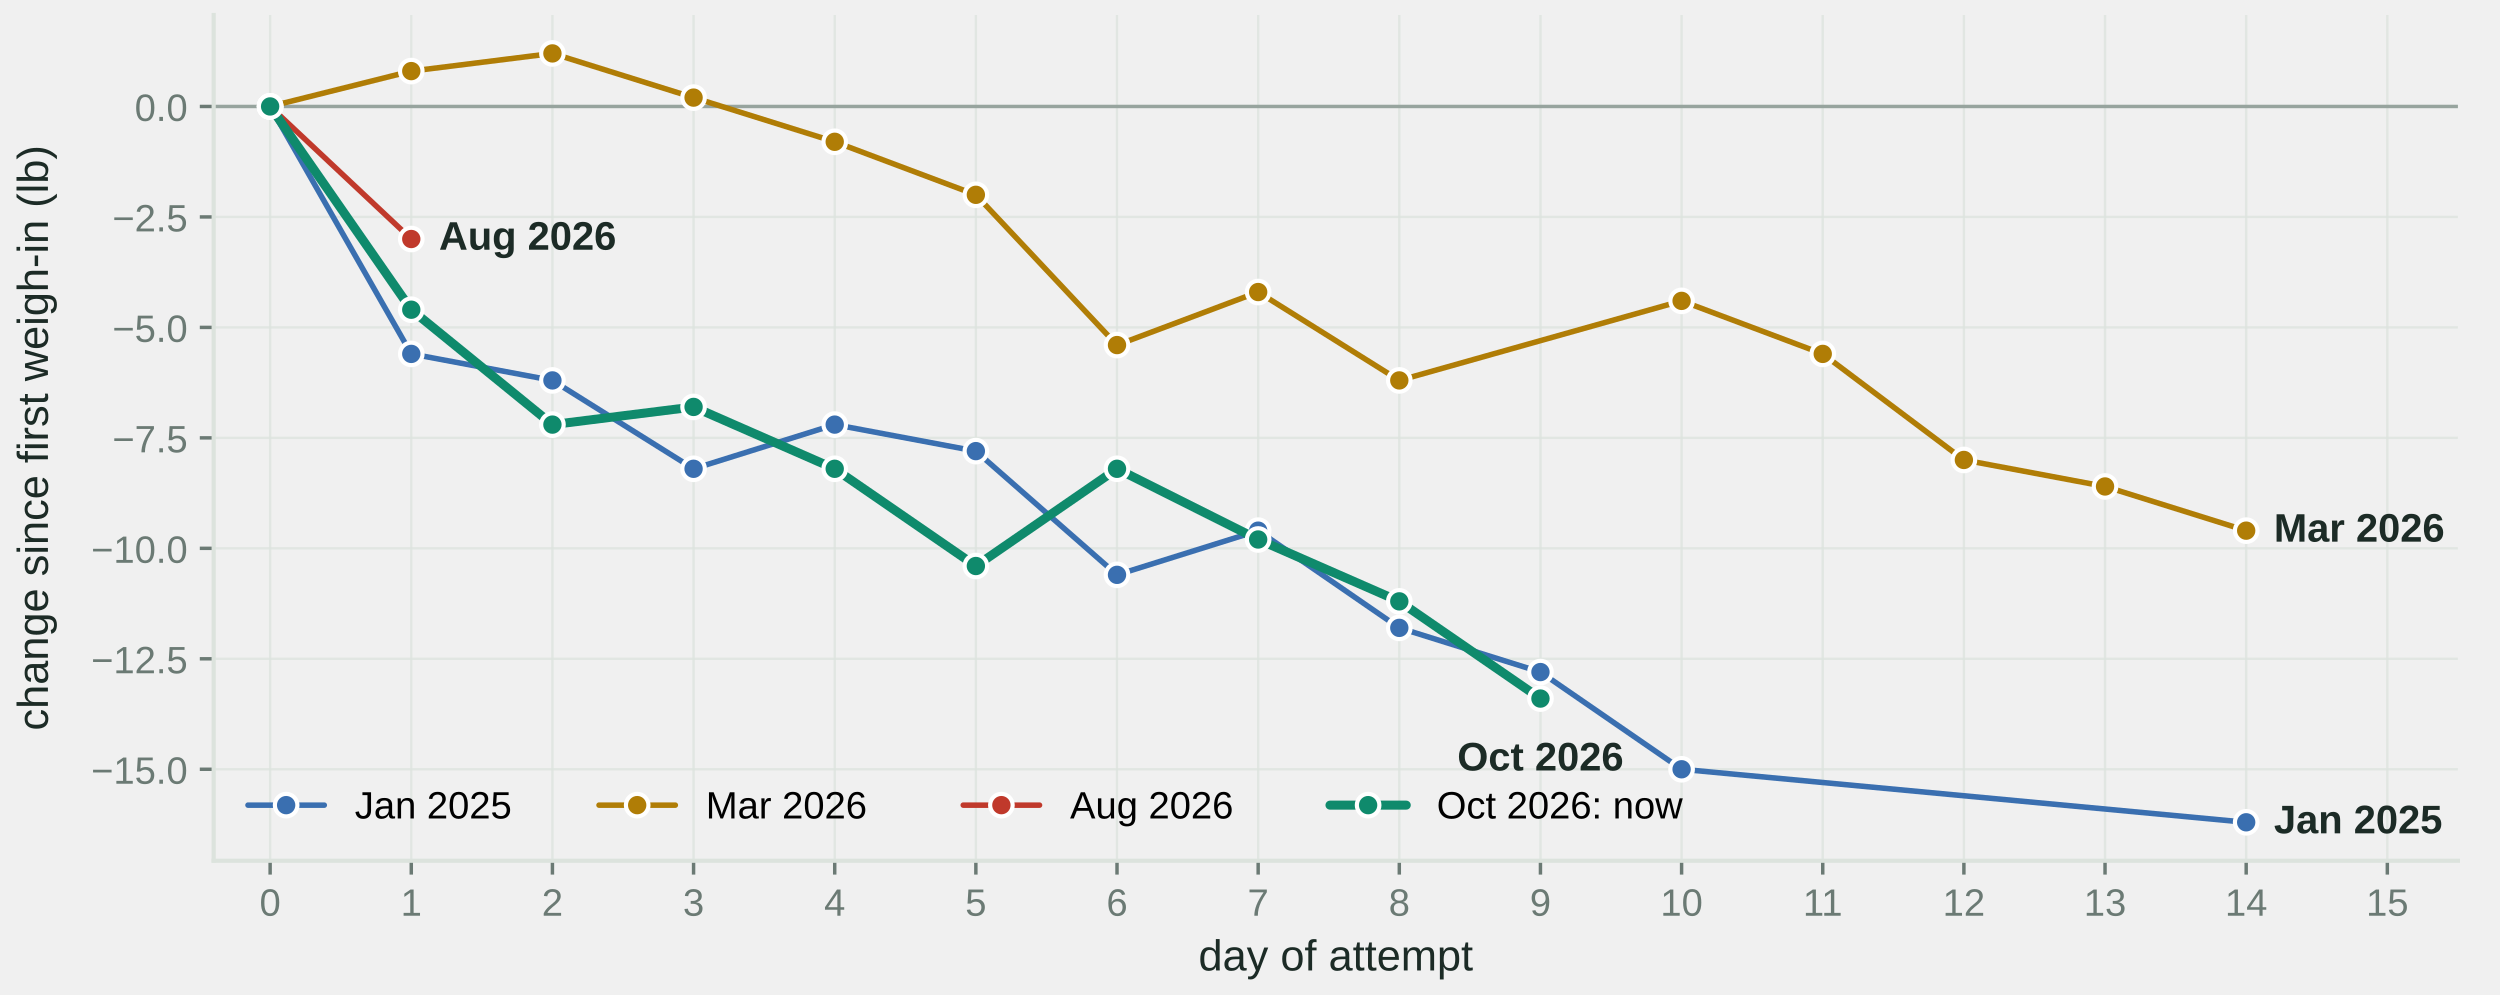
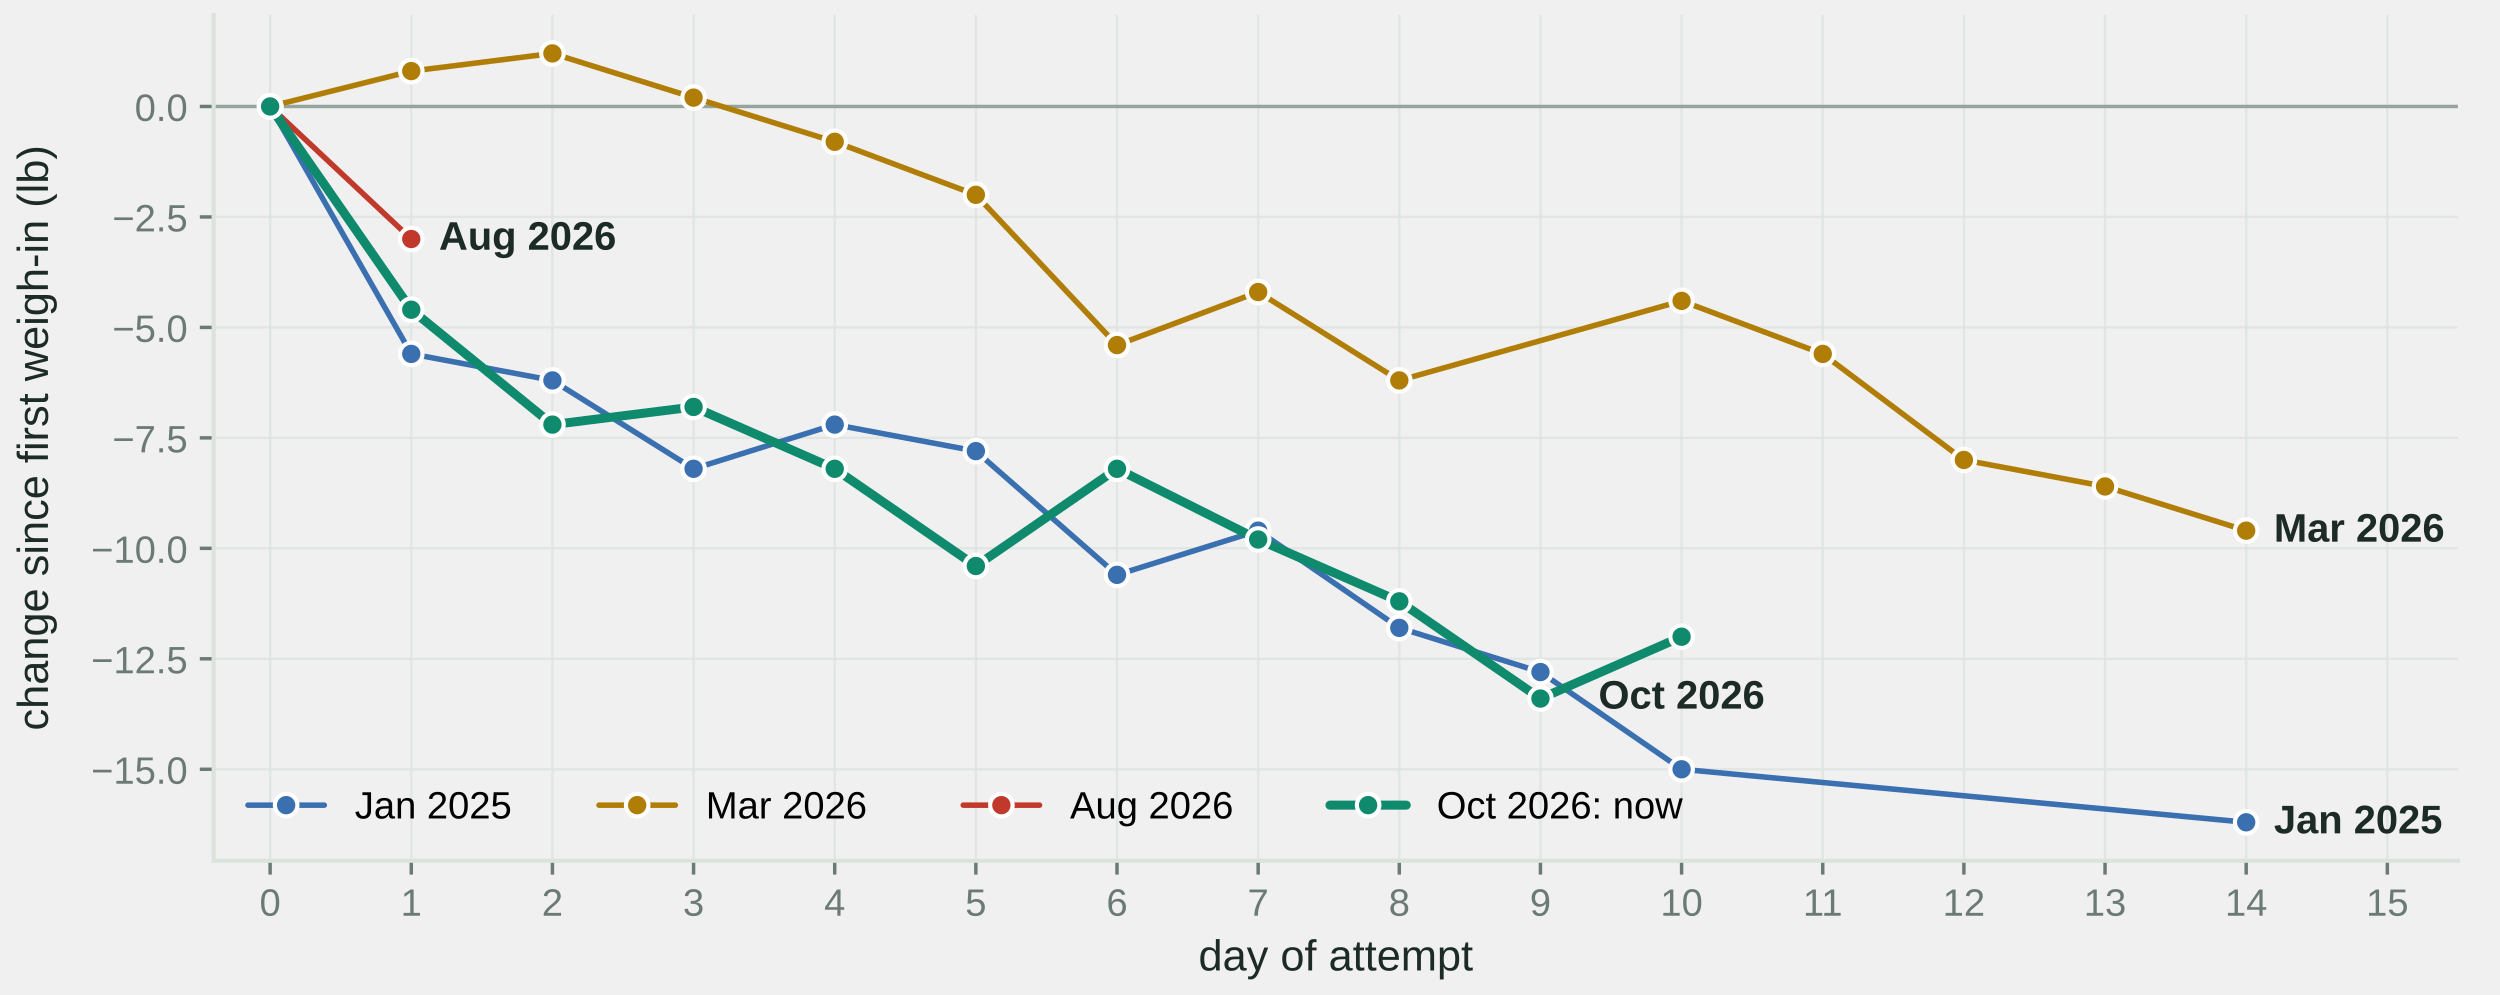
<svg xmlns="http://www.w3.org/2000/svg" xmlns:xlink="http://www.w3.org/1999/xlink" width="721.049pt" height="286.82pt" viewBox="0 0 721.049 286.82" version="1.1">
  <defs>
    <style type="text/css">*{stroke-linejoin: round; stroke-linecap: butt}</style>
  </defs>
  <g id="figure_1">
    <g id="patch_1">
      <path d="M 0 286.82  L 721.049 286.82  L 721.049 0  L 0 0  L 0 286.82  z " style="fill: none" />
    </g>
    <g id="axes_1">
      <g id="patch_2">
        <path d="M 61.627 248.256  L 708.908 248.256  L 708.908 4.32  L 61.627 4.32  L 61.627 248.256  z " style="fill: none" />
      </g>
      <g id="matplotlib.axis_1">
        <g id="xtick_1">
          <g id="line2d_1">
-             <path d="M 77.911 248.256  L 77.911 4.32  " clip-path="url(#p6a9c0e7a95)" style="fill: none; stroke: #dce3dd; stroke-opacity: 0.75; stroke-width: 0.7; stroke-linecap: round" />
+             <path d="M 77.911 248.256  L 77.911 4.32  " clip-path="url(#pe6614ba14b)" style="fill: none; stroke: #dce3dd; stroke-opacity: 0.75; stroke-width: 0.7; stroke-linecap: round" />
          </g>
          <g id="line2d_2">
            <defs>
-               <path id="m9d3bc21fec" d="M 0 0  L 0 4  " style="stroke: #6b7a74" />
+               <path id="m84443f43d3" d="M 0 0  L 0 4  " style="stroke: #6b7a74" />
            </defs>
            <g>
-               <use xlink:href="#m9d3bc21fec" x="77.911" y="248.256" style="fill: #6b7a74; stroke: #6b7a74" />
+               <use xlink:href="#m84443f43d3" x="77.911" y="248.256" style="fill: #6b7a74; stroke: #6b7a74" />
            </g>
          </g>
          <g id="text_1">
            <text style="font-size: 11px; font-family: 'Source Sans Pro', 'Source Sans 3', 'Helvetica Neue', 'Arial', 'DejaVu Sans', sans-serif; text-anchor: middle; fill: #6b7a74" x="77.911" y="264.114" transform="rotate(-0 77.91127 264.1143)">0</text>
          </g>
        </g>
        <g id="xtick_2">
          <g id="line2d_3">
-             <path d="M 118.621 248.256  L 118.621 4.32  " clip-path="url(#p6a9c0e7a95)" style="fill: none; stroke: #dce3dd; stroke-opacity: 0.75; stroke-width: 0.7; stroke-linecap: round" />
+             <path d="M 118.621 248.256  L 118.621 4.32  " clip-path="url(#pe6614ba14b)" style="fill: none; stroke: #dce3dd; stroke-opacity: 0.75; stroke-width: 0.7; stroke-linecap: round" />
          </g>
          <g id="line2d_4">
            <g>
-               <use xlink:href="#m9d3bc21fec" x="118.621" y="248.256" style="fill: #6b7a74; stroke: #6b7a74" />
+               <use xlink:href="#m84443f43d3" x="118.621" y="248.256" style="fill: #6b7a74; stroke: #6b7a74" />
            </g>
          </g>
          <g id="text_2">
            <text style="font-size: 11px; font-family: 'Source Sans Pro', 'Source Sans 3', 'Helvetica Neue', 'Arial', 'DejaVu Sans', sans-serif; text-anchor: middle; fill: #6b7a74" x="118.621" y="264.114" transform="rotate(-0 118.6207 264.1143)">1</text>
          </g>
        </g>
        <g id="xtick_3">
          <g id="line2d_5">
-             <path d="M 159.33 248.256  L 159.33 4.32  " clip-path="url(#p6a9c0e7a95)" style="fill: none; stroke: #dce3dd; stroke-opacity: 0.75; stroke-width: 0.7; stroke-linecap: round" />
+             <path d="M 159.33 248.256  L 159.33 4.32  " clip-path="url(#pe6614ba14b)" style="fill: none; stroke: #dce3dd; stroke-opacity: 0.75; stroke-width: 0.7; stroke-linecap: round" />
          </g>
          <g id="line2d_6">
            <g>
-               <use xlink:href="#m9d3bc21fec" x="159.33" y="248.256" style="fill: #6b7a74; stroke: #6b7a74" />
+               <use xlink:href="#m84443f43d3" x="159.33" y="248.256" style="fill: #6b7a74; stroke: #6b7a74" />
            </g>
          </g>
          <g id="text_3">
            <text style="font-size: 11px; font-family: 'Source Sans Pro', 'Source Sans 3', 'Helvetica Neue', 'Arial', 'DejaVu Sans', sans-serif; text-anchor: middle; fill: #6b7a74" x="159.33" y="264.114" transform="rotate(-0 159.3301 264.1143)">2</text>
          </g>
        </g>
        <g id="xtick_4">
          <g id="line2d_7">
-             <path d="M 200.04 248.256  L 200.04 4.32  " clip-path="url(#p6a9c0e7a95)" style="fill: none; stroke: #dce3dd; stroke-opacity: 0.75; stroke-width: 0.7; stroke-linecap: round" />
+             <path d="M 200.04 248.256  L 200.04 4.32  " clip-path="url(#pe6614ba14b)" style="fill: none; stroke: #dce3dd; stroke-opacity: 0.75; stroke-width: 0.7; stroke-linecap: round" />
          </g>
          <g id="line2d_8">
            <g>
-               <use xlink:href="#m9d3bc21fec" x="200.04" y="248.256" style="fill: #6b7a74; stroke: #6b7a74" />
+               <use xlink:href="#m84443f43d3" x="200.04" y="248.256" style="fill: #6b7a74; stroke: #6b7a74" />
            </g>
          </g>
          <g id="text_4">
            <text style="font-size: 11px; font-family: 'Source Sans Pro', 'Source Sans 3', 'Helvetica Neue', 'Arial', 'DejaVu Sans', sans-serif; text-anchor: middle; fill: #6b7a74" x="200.04" y="264.114" transform="rotate(-0 200.0396 264.1143)">3</text>
          </g>
        </g>
        <g id="xtick_5">
          <g id="line2d_9">
-             <path d="M 240.749 248.256  L 240.749 4.32  " clip-path="url(#p6a9c0e7a95)" style="fill: none; stroke: #dce3dd; stroke-opacity: 0.75; stroke-width: 0.7; stroke-linecap: round" />
+             <path d="M 240.749 248.256  L 240.749 4.32  " clip-path="url(#pe6614ba14b)" style="fill: none; stroke: #dce3dd; stroke-opacity: 0.75; stroke-width: 0.7; stroke-linecap: round" />
          </g>
          <g id="line2d_10">
            <g>
-               <use xlink:href="#m9d3bc21fec" x="240.749" y="248.256" style="fill: #6b7a74; stroke: #6b7a74" />
+               <use xlink:href="#m84443f43d3" x="240.749" y="248.256" style="fill: #6b7a74; stroke: #6b7a74" />
            </g>
          </g>
          <g id="text_5">
            <text style="font-size: 11px; font-family: 'Source Sans Pro', 'Source Sans 3', 'Helvetica Neue', 'Arial', 'DejaVu Sans', sans-serif; text-anchor: middle; fill: #6b7a74" x="240.749" y="264.114" transform="rotate(-0 240.749 264.1143)">4</text>
          </g>
        </g>
        <g id="xtick_6">
          <g id="line2d_11">
-             <path d="M 281.458 248.256  L 281.458 4.32  " clip-path="url(#p6a9c0e7a95)" style="fill: none; stroke: #dce3dd; stroke-opacity: 0.75; stroke-width: 0.7; stroke-linecap: round" />
+             <path d="M 281.458 248.256  L 281.458 4.32  " clip-path="url(#pe6614ba14b)" style="fill: none; stroke: #dce3dd; stroke-opacity: 0.75; stroke-width: 0.7; stroke-linecap: round" />
          </g>
          <g id="line2d_12">
            <g>
-               <use xlink:href="#m9d3bc21fec" x="281.458" y="248.256" style="fill: #6b7a74; stroke: #6b7a74" />
+               <use xlink:href="#m84443f43d3" x="281.458" y="248.256" style="fill: #6b7a74; stroke: #6b7a74" />
            </g>
          </g>
          <g id="text_6">
            <text style="font-size: 11px; font-family: 'Source Sans Pro', 'Source Sans 3', 'Helvetica Neue', 'Arial', 'DejaVu Sans', sans-serif; text-anchor: middle; fill: #6b7a74" x="281.458" y="264.114" transform="rotate(-0 281.4584 264.1143)">5</text>
          </g>
        </g>
        <g id="xtick_7">
          <g id="line2d_13">
-             <path d="M 322.168 248.256  L 322.168 4.32  " clip-path="url(#p6a9c0e7a95)" style="fill: none; stroke: #dce3dd; stroke-opacity: 0.75; stroke-width: 0.7; stroke-linecap: round" />
+             <path d="M 322.168 248.256  L 322.168 4.32  " clip-path="url(#pe6614ba14b)" style="fill: none; stroke: #dce3dd; stroke-opacity: 0.75; stroke-width: 0.7; stroke-linecap: round" />
          </g>
          <g id="line2d_14">
            <g>
-               <use xlink:href="#m9d3bc21fec" x="322.168" y="248.256" style="fill: #6b7a74; stroke: #6b7a74" />
+               <use xlink:href="#m84443f43d3" x="322.168" y="248.256" style="fill: #6b7a74; stroke: #6b7a74" />
            </g>
          </g>
          <g id="text_7">
            <text style="font-size: 11px; font-family: 'Source Sans Pro', 'Source Sans 3', 'Helvetica Neue', 'Arial', 'DejaVu Sans', sans-serif; text-anchor: middle; fill: #6b7a74" x="322.168" y="264.114" transform="rotate(-0 322.1679 264.1143)">6</text>
          </g>
        </g>
        <g id="xtick_8">
          <g id="line2d_15">
-             <path d="M 362.877 248.256  L 362.877 4.32  " clip-path="url(#p6a9c0e7a95)" style="fill: none; stroke: #dce3dd; stroke-opacity: 0.75; stroke-width: 0.7; stroke-linecap: round" />
+             <path d="M 362.877 248.256  L 362.877 4.32  " clip-path="url(#pe6614ba14b)" style="fill: none; stroke: #dce3dd; stroke-opacity: 0.75; stroke-width: 0.7; stroke-linecap: round" />
          </g>
          <g id="line2d_16">
            <g>
-               <use xlink:href="#m9d3bc21fec" x="362.877" y="248.256" style="fill: #6b7a74; stroke: #6b7a74" />
+               <use xlink:href="#m84443f43d3" x="362.877" y="248.256" style="fill: #6b7a74; stroke: #6b7a74" />
            </g>
          </g>
          <g id="text_8">
            <text style="font-size: 11px; font-family: 'Source Sans Pro', 'Source Sans 3', 'Helvetica Neue', 'Arial', 'DejaVu Sans', sans-serif; text-anchor: middle; fill: #6b7a74" x="362.877" y="264.114" transform="rotate(-0 362.8773 264.1143)">7</text>
          </g>
        </g>
        <g id="xtick_9">
          <g id="line2d_17">
-             <path d="M 403.587 248.256  L 403.587 4.32  " clip-path="url(#p6a9c0e7a95)" style="fill: none; stroke: #dce3dd; stroke-opacity: 0.75; stroke-width: 0.7; stroke-linecap: round" />
+             <path d="M 403.587 248.256  L 403.587 4.32  " clip-path="url(#pe6614ba14b)" style="fill: none; stroke: #dce3dd; stroke-opacity: 0.75; stroke-width: 0.7; stroke-linecap: round" />
          </g>
          <g id="line2d_18">
            <g>
-               <use xlink:href="#m9d3bc21fec" x="403.587" y="248.256" style="fill: #6b7a74; stroke: #6b7a74" />
+               <use xlink:href="#m84443f43d3" x="403.587" y="248.256" style="fill: #6b7a74; stroke: #6b7a74" />
            </g>
          </g>
          <g id="text_9">
            <text style="font-size: 11px; font-family: 'Source Sans Pro', 'Source Sans 3', 'Helvetica Neue', 'Arial', 'DejaVu Sans', sans-serif; text-anchor: middle; fill: #6b7a74" x="403.587" y="264.114" transform="rotate(-0 403.5867 264.1143)">8</text>
          </g>
        </g>
        <g id="xtick_10">
          <g id="line2d_19">
-             <path d="M 444.296 248.256  L 444.296 4.32  " clip-path="url(#p6a9c0e7a95)" style="fill: none; stroke: #dce3dd; stroke-opacity: 0.75; stroke-width: 0.7; stroke-linecap: round" />
+             <path d="M 444.296 248.256  L 444.296 4.32  " clip-path="url(#pe6614ba14b)" style="fill: none; stroke: #dce3dd; stroke-opacity: 0.75; stroke-width: 0.7; stroke-linecap: round" />
          </g>
          <g id="line2d_20">
            <g>
-               <use xlink:href="#m9d3bc21fec" x="444.296" y="248.256" style="fill: #6b7a74; stroke: #6b7a74" />
+               <use xlink:href="#m84443f43d3" x="444.296" y="248.256" style="fill: #6b7a74; stroke: #6b7a74" />
            </g>
          </g>
          <g id="text_10">
            <text style="font-size: 11px; font-family: 'Source Sans Pro', 'Source Sans 3', 'Helvetica Neue', 'Arial', 'DejaVu Sans', sans-serif; text-anchor: middle; fill: #6b7a74" x="444.296" y="264.114" transform="rotate(-0 444.2962 264.1143)">9</text>
          </g>
        </g>
        <g id="xtick_11">
          <g id="line2d_21">
-             <path d="M 485.006 248.256  L 485.006 4.32  " clip-path="url(#p6a9c0e7a95)" style="fill: none; stroke: #dce3dd; stroke-opacity: 0.75; stroke-width: 0.7; stroke-linecap: round" />
+             <path d="M 485.006 248.256  L 485.006 4.32  " clip-path="url(#pe6614ba14b)" style="fill: none; stroke: #dce3dd; stroke-opacity: 0.75; stroke-width: 0.7; stroke-linecap: round" />
          </g>
          <g id="line2d_22">
            <g>
-               <use xlink:href="#m9d3bc21fec" x="485.006" y="248.256" style="fill: #6b7a74; stroke: #6b7a74" />
+               <use xlink:href="#m84443f43d3" x="485.006" y="248.256" style="fill: #6b7a74; stroke: #6b7a74" />
            </g>
          </g>
          <g id="text_11">
            <text style="font-size: 11px; font-family: 'Source Sans Pro', 'Source Sans 3', 'Helvetica Neue', 'Arial', 'DejaVu Sans', sans-serif; text-anchor: middle; fill: #6b7a74" x="485.006" y="264.114" transform="rotate(-0 485.0056 264.1143)">10</text>
          </g>
        </g>
        <g id="xtick_12">
          <g id="line2d_23">
-             <path d="M 525.715 248.256  L 525.715 4.32  " clip-path="url(#p6a9c0e7a95)" style="fill: none; stroke: #dce3dd; stroke-opacity: 0.75; stroke-width: 0.7; stroke-linecap: round" />
+             <path d="M 525.715 248.256  L 525.715 4.32  " clip-path="url(#pe6614ba14b)" style="fill: none; stroke: #dce3dd; stroke-opacity: 0.75; stroke-width: 0.7; stroke-linecap: round" />
          </g>
          <g id="line2d_24">
            <g>
-               <use xlink:href="#m9d3bc21fec" x="525.715" y="248.256" style="fill: #6b7a74; stroke: #6b7a74" />
+               <use xlink:href="#m84443f43d3" x="525.715" y="248.256" style="fill: #6b7a74; stroke: #6b7a74" />
            </g>
          </g>
          <g id="text_12">
            <text style="font-size: 11px; font-family: 'Source Sans Pro', 'Source Sans 3', 'Helvetica Neue', 'Arial', 'DejaVu Sans', sans-serif; text-anchor: middle; fill: #6b7a74" x="525.715" y="264.114" transform="rotate(-0 525.715 264.1143)">11</text>
          </g>
        </g>
        <g id="xtick_13">
          <g id="line2d_25">
-             <path d="M 566.424 248.256  L 566.424 4.32  " clip-path="url(#p6a9c0e7a95)" style="fill: none; stroke: #dce3dd; stroke-opacity: 0.75; stroke-width: 0.7; stroke-linecap: round" />
+             <path d="M 566.424 248.256  L 566.424 4.32  " clip-path="url(#pe6614ba14b)" style="fill: none; stroke: #dce3dd; stroke-opacity: 0.75; stroke-width: 0.7; stroke-linecap: round" />
          </g>
          <g id="line2d_26">
            <g>
-               <use xlink:href="#m9d3bc21fec" x="566.424" y="248.256" style="fill: #6b7a74; stroke: #6b7a74" />
+               <use xlink:href="#m84443f43d3" x="566.424" y="248.256" style="fill: #6b7a74; stroke: #6b7a74" />
            </g>
          </g>
          <g id="text_13">
            <text style="font-size: 11px; font-family: 'Source Sans Pro', 'Source Sans 3', 'Helvetica Neue', 'Arial', 'DejaVu Sans', sans-serif; text-anchor: middle; fill: #6b7a74" x="566.424" y="264.114" transform="rotate(-0 566.4245 264.1143)">12</text>
          </g>
        </g>
        <g id="xtick_14">
          <g id="line2d_27">
-             <path d="M 607.134 248.256  L 607.134 4.32  " clip-path="url(#p6a9c0e7a95)" style="fill: none; stroke: #dce3dd; stroke-opacity: 0.75; stroke-width: 0.7; stroke-linecap: round" />
+             <path d="M 607.134 248.256  L 607.134 4.32  " clip-path="url(#pe6614ba14b)" style="fill: none; stroke: #dce3dd; stroke-opacity: 0.75; stroke-width: 0.7; stroke-linecap: round" />
          </g>
          <g id="line2d_28">
            <g>
-               <use xlink:href="#m9d3bc21fec" x="607.134" y="248.256" style="fill: #6b7a74; stroke: #6b7a74" />
+               <use xlink:href="#m84443f43d3" x="607.134" y="248.256" style="fill: #6b7a74; stroke: #6b7a74" />
            </g>
          </g>
          <g id="text_14">
            <text style="font-size: 11px; font-family: 'Source Sans Pro', 'Source Sans 3', 'Helvetica Neue', 'Arial', 'DejaVu Sans', sans-serif; text-anchor: middle; fill: #6b7a74" x="607.134" y="264.114" transform="rotate(-0 607.1339 264.1143)">13</text>
          </g>
        </g>
        <g id="xtick_15">
          <g id="line2d_29">
-             <path d="M 647.843 248.256  L 647.843 4.32  " clip-path="url(#p6a9c0e7a95)" style="fill: none; stroke: #dce3dd; stroke-opacity: 0.75; stroke-width: 0.7; stroke-linecap: round" />
+             <path d="M 647.843 248.256  L 647.843 4.32  " clip-path="url(#pe6614ba14b)" style="fill: none; stroke: #dce3dd; stroke-opacity: 0.75; stroke-width: 0.7; stroke-linecap: round" />
          </g>
          <g id="line2d_30">
            <g>
-               <use xlink:href="#m9d3bc21fec" x="647.843" y="248.256" style="fill: #6b7a74; stroke: #6b7a74" />
+               <use xlink:href="#m84443f43d3" x="647.843" y="248.256" style="fill: #6b7a74; stroke: #6b7a74" />
            </g>
          </g>
          <g id="text_15">
            <text style="font-size: 11px; font-family: 'Source Sans Pro', 'Source Sans 3', 'Helvetica Neue', 'Arial', 'DejaVu Sans', sans-serif; text-anchor: middle; fill: #6b7a74" x="647.843" y="264.114" transform="rotate(-0 647.8433 264.1143)">14</text>
          </g>
        </g>
        <g id="xtick_16">
          <g id="line2d_31">
-             <path d="M 688.553 248.256  L 688.553 4.32  " clip-path="url(#p6a9c0e7a95)" style="fill: none; stroke: #dce3dd; stroke-opacity: 0.75; stroke-width: 0.7; stroke-linecap: round" />
+             <path d="M 688.553 248.256  L 688.553 4.32  " clip-path="url(#pe6614ba14b)" style="fill: none; stroke: #dce3dd; stroke-opacity: 0.75; stroke-width: 0.7; stroke-linecap: round" />
          </g>
          <g id="line2d_32">
            <g>
-               <use xlink:href="#m9d3bc21fec" x="688.553" y="248.256" style="fill: #6b7a74; stroke: #6b7a74" />
+               <use xlink:href="#m84443f43d3" x="688.553" y="248.256" style="fill: #6b7a74; stroke: #6b7a74" />
            </g>
          </g>
          <g id="text_16">
            <text style="font-size: 11px; font-family: 'Source Sans Pro', 'Source Sans 3', 'Helvetica Neue', 'Arial', 'DejaVu Sans', sans-serif; text-anchor: middle; fill: #6b7a74" x="688.553" y="264.114" transform="rotate(-0 688.5528 264.1143)">15</text>
          </g>
        </g>
        <g id="text_17">
          <text style="font-size: 12.5px; font-family: 'Source Sans Pro', 'Source Sans 3', 'Helvetica Neue', 'Arial', 'DejaVu Sans', sans-serif; text-anchor: middle; fill: #1c2b26" x="385.267" y="279.9" transform="rotate(-0 385.2675 279.9)">day of attempt</text>
        </g>
      </g>
      <g id="matplotlib.axis_2">
        <g id="ytick_1">
          <g id="line2d_33">
-             <path d="M 61.627 221.874  L 708.908 221.874  " clip-path="url(#p6a9c0e7a95)" style="fill: none; stroke: #dce3dd; stroke-opacity: 0.75; stroke-width: 0.7; stroke-linecap: round" />
+             <path d="M 61.627 221.874  L 708.908 221.874  " clip-path="url(#pe6614ba14b)" style="fill: none; stroke: #dce3dd; stroke-opacity: 0.75; stroke-width: 0.7; stroke-linecap: round" />
          </g>
          <g id="line2d_34">
            <defs>
-               <path id="m0968a1ea3e" d="M 0 0  L -4 0  " style="stroke: #6b7a74" />
+               <path id="m6b1d6ca5ae" d="M 0 0  L -4 0  " style="stroke: #6b7a74" />
            </defs>
            <g>
-               <use xlink:href="#m0968a1ea3e" x="61.627" y="221.874" style="fill: #6b7a74; stroke: #6b7a74" />
+               <use xlink:href="#m6b1d6ca5ae" x="61.627" y="221.874" style="fill: #6b7a74; stroke: #6b7a74" />
            </g>
          </g>
          <g id="text_18">
            <text style="font-size: 11px; font-family: 'Source Sans Pro', 'Source Sans 3', 'Helvetica Neue', 'Arial', 'DejaVu Sans', sans-serif; text-anchor: end; fill: #6b7a74" x="54.127" y="226.053" transform="rotate(-0 54.1275 226.0533)">−15.0</text>
          </g>
        </g>
        <g id="ytick_2">
          <g id="line2d_35">
-             <path d="M 61.627 190.012  L 708.908 190.012  " clip-path="url(#p6a9c0e7a95)" style="fill: none; stroke: #dce3dd; stroke-opacity: 0.75; stroke-width: 0.7; stroke-linecap: round" />
+             <path d="M 61.627 190.012  L 708.908 190.012  " clip-path="url(#pe6614ba14b)" style="fill: none; stroke: #dce3dd; stroke-opacity: 0.75; stroke-width: 0.7; stroke-linecap: round" />
          </g>
          <g id="line2d_36">
            <g>
-               <use xlink:href="#m0968a1ea3e" x="61.627" y="190.012" style="fill: #6b7a74; stroke: #6b7a74" />
+               <use xlink:href="#m6b1d6ca5ae" x="61.627" y="190.012" style="fill: #6b7a74; stroke: #6b7a74" />
            </g>
          </g>
          <g id="text_19">
            <text style="font-size: 11px; font-family: 'Source Sans Pro', 'Source Sans 3', 'Helvetica Neue', 'Arial', 'DejaVu Sans', sans-serif; text-anchor: end; fill: #6b7a74" x="54.127" y="194.191" transform="rotate(-0 54.1275 194.1913)">−12.5</text>
          </g>
        </g>
        <g id="ytick_3">
          <g id="line2d_37">
-             <path d="M 61.627 158.15  L 708.908 158.15  " clip-path="url(#p6a9c0e7a95)" style="fill: none; stroke: #dce3dd; stroke-opacity: 0.75; stroke-width: 0.7; stroke-linecap: round" />
+             <path d="M 61.627 158.15  L 708.908 158.15  " clip-path="url(#pe6614ba14b)" style="fill: none; stroke: #dce3dd; stroke-opacity: 0.75; stroke-width: 0.7; stroke-linecap: round" />
          </g>
          <g id="line2d_38">
            <g>
-               <use xlink:href="#m0968a1ea3e" x="61.627" y="158.15" style="fill: #6b7a74; stroke: #6b7a74" />
+               <use xlink:href="#m6b1d6ca5ae" x="61.627" y="158.15" style="fill: #6b7a74; stroke: #6b7a74" />
            </g>
          </g>
          <g id="text_20">
            <text style="font-size: 11px; font-family: 'Source Sans Pro', 'Source Sans 3', 'Helvetica Neue', 'Arial', 'DejaVu Sans', sans-serif; text-anchor: end; fill: #6b7a74" x="54.127" y="162.329" transform="rotate(-0 54.1275 162.3292)">−10.0</text>
          </g>
        </g>
        <g id="ytick_4">
          <g id="line2d_39">
-             <path d="M 61.627 126.288  L 708.908 126.288  " clip-path="url(#p6a9c0e7a95)" style="fill: none; stroke: #dce3dd; stroke-opacity: 0.75; stroke-width: 0.7; stroke-linecap: round" />
+             <path d="M 61.627 126.288  L 708.908 126.288  " clip-path="url(#pe6614ba14b)" style="fill: none; stroke: #dce3dd; stroke-opacity: 0.75; stroke-width: 0.7; stroke-linecap: round" />
          </g>
          <g id="line2d_40">
            <g>
-               <use xlink:href="#m0968a1ea3e" x="61.627" y="126.288" style="fill: #6b7a74; stroke: #6b7a74" />
+               <use xlink:href="#m6b1d6ca5ae" x="61.627" y="126.288" style="fill: #6b7a74; stroke: #6b7a74" />
            </g>
          </g>
          <g id="text_21">
            <text style="font-size: 11px; font-family: 'Source Sans Pro', 'Source Sans 3', 'Helvetica Neue', 'Arial', 'DejaVu Sans', sans-serif; text-anchor: end; fill: #6b7a74" x="54.127" y="130.467" transform="rotate(-0 54.1275 130.4671)">−7.5</text>
          </g>
        </g>
        <g id="ytick_5">
          <g id="line2d_41">
-             <path d="M 61.627 94.426  L 708.908 94.426  " clip-path="url(#p6a9c0e7a95)" style="fill: none; stroke: #dce3dd; stroke-opacity: 0.75; stroke-width: 0.7; stroke-linecap: round" />
+             <path d="M 61.627 94.426  L 708.908 94.426  " clip-path="url(#pe6614ba14b)" style="fill: none; stroke: #dce3dd; stroke-opacity: 0.75; stroke-width: 0.7; stroke-linecap: round" />
          </g>
          <g id="line2d_42">
            <g>
-               <use xlink:href="#m0968a1ea3e" x="61.627" y="94.426" style="fill: #6b7a74; stroke: #6b7a74" />
+               <use xlink:href="#m6b1d6ca5ae" x="61.627" y="94.426" style="fill: #6b7a74; stroke: #6b7a74" />
            </g>
          </g>
          <g id="text_22">
            <text style="font-size: 11px; font-family: 'Source Sans Pro', 'Source Sans 3', 'Helvetica Neue', 'Arial', 'DejaVu Sans', sans-serif; text-anchor: end; fill: #6b7a74" x="54.127" y="98.605" transform="rotate(-0 54.1275 98.60507)">−5.0</text>
          </g>
        </g>
        <g id="ytick_6">
          <g id="line2d_43">
-             <path d="M 61.627 62.564  L 708.908 62.564  " clip-path="url(#p6a9c0e7a95)" style="fill: none; stroke: #dce3dd; stroke-opacity: 0.75; stroke-width: 0.7; stroke-linecap: round" />
+             <path d="M 61.627 62.564  L 708.908 62.564  " clip-path="url(#pe6614ba14b)" style="fill: none; stroke: #dce3dd; stroke-opacity: 0.75; stroke-width: 0.7; stroke-linecap: round" />
          </g>
          <g id="line2d_44">
            <g>
-               <use xlink:href="#m0968a1ea3e" x="61.627" y="62.564" style="fill: #6b7a74; stroke: #6b7a74" />
+               <use xlink:href="#m6b1d6ca5ae" x="61.627" y="62.564" style="fill: #6b7a74; stroke: #6b7a74" />
            </g>
          </g>
          <g id="text_23">
            <text style="font-size: 11px; font-family: 'Source Sans Pro', 'Source Sans 3', 'Helvetica Neue', 'Arial', 'DejaVu Sans', sans-serif; text-anchor: end; fill: #6b7a74" x="54.127" y="66.743" transform="rotate(-0 54.1275 66.743)">−2.5</text>
          </g>
        </g>
        <g id="ytick_7">
          <g id="line2d_45">
-             <path d="M 61.627 30.702  L 708.908 30.702  " clip-path="url(#p6a9c0e7a95)" style="fill: none; stroke: #dce3dd; stroke-opacity: 0.75; stroke-width: 0.7; stroke-linecap: round" />
+             <path d="M 61.627 30.702  L 708.908 30.702  " clip-path="url(#pe6614ba14b)" style="fill: none; stroke: #dce3dd; stroke-opacity: 0.75; stroke-width: 0.7; stroke-linecap: round" />
          </g>
          <g id="line2d_46">
            <g>
-               <use xlink:href="#m0968a1ea3e" x="61.627" y="30.702" style="fill: #6b7a74; stroke: #6b7a74" />
+               <use xlink:href="#m6b1d6ca5ae" x="61.627" y="30.702" style="fill: #6b7a74; stroke: #6b7a74" />
            </g>
          </g>
          <g id="text_24">
            <text style="font-size: 11px; font-family: 'Source Sans Pro', 'Source Sans 3', 'Helvetica Neue', 'Arial', 'DejaVu Sans', sans-serif; text-anchor: end; fill: #6b7a74" x="54.127" y="34.881" transform="rotate(-0 54.1275 34.88093)">0.0</text>
          </g>
        </g>
        <g id="text_25">
          <text style="font-size: 12.5px; font-family: 'Source Sans Pro', 'Source Sans 3', 'Helvetica Neue', 'Arial', 'DejaVu Sans', sans-serif; text-anchor: middle; fill: #1c2b26" x="13.818" y="126.288" transform="rotate(-90 13.81805 126.288)">change since first weigh-in (lb)</text>
        </g>
      </g>
      <g id="line2d_47">
-         <path d="M 61.627 30.702  L 708.908 30.702  " clip-path="url(#p6a9c0e7a95)" style="fill: none; stroke: #97a49e; stroke-linecap: round" />
+         <path d="M 61.627 30.702  L 708.908 30.702  " clip-path="url(#pe6614ba14b)" style="fill: none; stroke: #97a49e; stroke-linecap: round" />
      </g>
      <g id="patch_3">
        <path d="M 61.627 248.256  L 61.627 4.32  " style="fill: none; stroke: #dce3dd; stroke-width: 1.2; stroke-linejoin: miter; stroke-linecap: square" />
      </g>
      <g id="patch_4">
        <path d="M 61.627 248.256  L 708.908 248.256  " style="fill: none; stroke: #dce3dd; stroke-width: 1.2; stroke-linejoin: miter; stroke-linecap: square" />
      </g>
      <g id="text_26">
        <text style="font-weight: 700; font-size: 11.5px; font-family: 'Source Sans Pro', 'Source Sans 3', 'Helvetica Neue', 'Arial', 'DejaVu Sans', sans-serif; text-anchor: start; fill: #1c2b26" x="655.843" y="240.341" transform="rotate(-0 655.8433 240.3413)">Jan 2025</text>
      </g>
      <g id="text_27">
        <text style="font-weight: 700; font-size: 11.5px; font-family: 'Source Sans Pro', 'Source Sans 3', 'Helvetica Neue', 'Arial', 'DejaVu Sans', sans-serif; text-anchor: start; fill: #1c2b26" x="655.843" y="156.225" transform="rotate(-0 655.8433 156.2254)">Mar 2026</text>
      </g>
      <g id="text_28">
        <text style="font-weight: 700; font-size: 11.5px; font-family: 'Source Sans Pro', 'Source Sans 3', 'Helvetica Neue', 'Arial', 'DejaVu Sans', sans-serif; text-anchor: start; fill: #1c2b26" x="126.621" y="72.02" transform="rotate(-0 126.6207 72.01971)">Aug 2026</text>
      </g>
      <g id="text_29">
-         <text style="font-weight: 700; font-size: 11.5px; font-family: 'Source Sans Pro', 'Source Sans 3', 'Helvetica Neue', 'Arial', 'DejaVu Sans', sans-serif; text-anchor: middle; fill: #1c2b26" x="444.296" y="222.221" transform="rotate(-0 444.2962 222.2207)">Oct 2026</text>
+         <text style="font-weight: 700; font-size: 11.5px; font-family: 'Source Sans Pro', 'Source Sans 3', 'Helvetica Neue', 'Arial', 'DejaVu Sans', sans-serif; text-anchor: middle; fill: #1c2b26" x="485.006" y="204.378" transform="rotate(-0 485.0056 204.3779)">Oct 2026</text>
      </g>
      <g id="line2d_48">
-         <path d="M 77.911 30.702  L 118.621 102.073  L 159.33 109.72  L 200.04 135.209  L 240.749 122.465  L 281.458 130.111  L 322.168 165.797  L 362.877 153.052  L 403.587 181.091  L 444.296 193.836  L 485.006 221.874  L 647.843 237.168  " clip-path="url(#p6a9c0e7a95)" style="fill: none; stroke: #3a6fb0; stroke-width: 1.6; stroke-linecap: round" />
+         <path d="M 77.911 30.702  L 118.621 102.073  L 159.33 109.72  L 200.04 135.209  L 240.749 122.465  L 281.458 130.111  L 322.168 165.797  L 362.877 153.052  L 403.587 181.091  L 444.296 193.836  L 485.006 221.874  L 647.843 237.168  " clip-path="url(#pe6614ba14b)" style="fill: none; stroke: #3a6fb0; stroke-width: 1.6; stroke-linecap: round" />
        <defs>
-           <path id="m1d6fec3596" d="M 0 3.25  C 0.862 3.25 1.689 2.908 2.298 2.298  C 2.908 1.689 3.25 0.862 3.25 0  C 3.25 -0.862 2.908 -1.689 2.298 -2.298  C 1.689 -2.908 0.862 -3.25 0 -3.25  C -0.862 -3.25 -1.689 -2.908 -2.298 -2.298  C -2.908 -1.689 -3.25 -0.862 -3.25 0  C -3.25 0.862 -2.908 1.689 -2.298 2.298  C -1.689 2.908 -0.862 3.25 0 3.25  z " style="stroke: #ffffff; stroke-width: 1.2" />
+           <path id="mac8cdcf0d3" d="M 0 3.25  C 0.862 3.25 1.689 2.908 2.298 2.298  C 2.908 1.689 3.25 0.862 3.25 0  C 3.25 -0.862 2.908 -1.689 2.298 -2.298  C 1.689 -2.908 0.862 -3.25 0 -3.25  C -0.862 -3.25 -1.689 -2.908 -2.298 -2.298  C -2.908 -1.689 -3.25 -0.862 -3.25 0  C -3.25 0.862 -2.908 1.689 -2.298 2.298  C -1.689 2.908 -0.862 3.25 0 3.25  z " style="stroke: #ffffff; stroke-width: 1.2" />
        </defs>
-         <g clip-path="url(#p6a9c0e7a95)">
-           <use xlink:href="#m1d6fec3596" x="77.911" y="30.702" style="fill: #3a6fb0; stroke: #ffffff; stroke-width: 1.2" />
-           <use xlink:href="#m1d6fec3596" x="118.621" y="102.073" style="fill: #3a6fb0; stroke: #ffffff; stroke-width: 1.2" />
-           <use xlink:href="#m1d6fec3596" x="159.33" y="109.72" style="fill: #3a6fb0; stroke: #ffffff; stroke-width: 1.2" />
-           <use xlink:href="#m1d6fec3596" x="200.04" y="135.209" style="fill: #3a6fb0; stroke: #ffffff; stroke-width: 1.2" />
-           <use xlink:href="#m1d6fec3596" x="240.749" y="122.465" style="fill: #3a6fb0; stroke: #ffffff; stroke-width: 1.2" />
-           <use xlink:href="#m1d6fec3596" x="281.458" y="130.111" style="fill: #3a6fb0; stroke: #ffffff; stroke-width: 1.2" />
-           <use xlink:href="#m1d6fec3596" x="322.168" y="165.797" style="fill: #3a6fb0; stroke: #ffffff; stroke-width: 1.2" />
-           <use xlink:href="#m1d6fec3596" x="362.877" y="153.052" style="fill: #3a6fb0; stroke: #ffffff; stroke-width: 1.2" />
-           <use xlink:href="#m1d6fec3596" x="403.587" y="181.091" style="fill: #3a6fb0; stroke: #ffffff; stroke-width: 1.2" />
-           <use xlink:href="#m1d6fec3596" x="444.296" y="193.836" style="fill: #3a6fb0; stroke: #ffffff; stroke-width: 1.2" />
-           <use xlink:href="#m1d6fec3596" x="485.006" y="221.874" style="fill: #3a6fb0; stroke: #ffffff; stroke-width: 1.2" />
-           <use xlink:href="#m1d6fec3596" x="647.843" y="237.168" style="fill: #3a6fb0; stroke: #ffffff; stroke-width: 1.2" />
+         <g clip-path="url(#pe6614ba14b)">
+           <use xlink:href="#mac8cdcf0d3" x="77.911" y="30.702" style="fill: #3a6fb0; stroke: #ffffff; stroke-width: 1.2" />
+           <use xlink:href="#mac8cdcf0d3" x="118.621" y="102.073" style="fill: #3a6fb0; stroke: #ffffff; stroke-width: 1.2" />
+           <use xlink:href="#mac8cdcf0d3" x="159.33" y="109.72" style="fill: #3a6fb0; stroke: #ffffff; stroke-width: 1.2" />
+           <use xlink:href="#mac8cdcf0d3" x="200.04" y="135.209" style="fill: #3a6fb0; stroke: #ffffff; stroke-width: 1.2" />
+           <use xlink:href="#mac8cdcf0d3" x="240.749" y="122.465" style="fill: #3a6fb0; stroke: #ffffff; stroke-width: 1.2" />
+           <use xlink:href="#mac8cdcf0d3" x="281.458" y="130.111" style="fill: #3a6fb0; stroke: #ffffff; stroke-width: 1.2" />
+           <use xlink:href="#mac8cdcf0d3" x="322.168" y="165.797" style="fill: #3a6fb0; stroke: #ffffff; stroke-width: 1.2" />
+           <use xlink:href="#mac8cdcf0d3" x="362.877" y="153.052" style="fill: #3a6fb0; stroke: #ffffff; stroke-width: 1.2" />
+           <use xlink:href="#mac8cdcf0d3" x="403.587" y="181.091" style="fill: #3a6fb0; stroke: #ffffff; stroke-width: 1.2" />
+           <use xlink:href="#mac8cdcf0d3" x="444.296" y="193.836" style="fill: #3a6fb0; stroke: #ffffff; stroke-width: 1.2" />
+           <use xlink:href="#mac8cdcf0d3" x="485.006" y="221.874" style="fill: #3a6fb0; stroke: #ffffff; stroke-width: 1.2" />
+           <use xlink:href="#mac8cdcf0d3" x="647.843" y="237.168" style="fill: #3a6fb0; stroke: #ffffff; stroke-width: 1.2" />
        </g>
      </g>
      <g id="line2d_49">
-         <path d="M 77.911 30.702  L 118.621 20.506  L 159.33 15.408  L 200.04 28.153  L 240.749 40.898  L 281.458 56.191  L 322.168 99.524  L 362.877 84.23  L 403.587 109.72  L 485.006 86.779  L 525.715 102.073  L 566.424 132.66  L 607.134 140.307  L 647.843 153.052  " clip-path="url(#p6a9c0e7a95)" style="fill: none; stroke: #b07d06; stroke-width: 1.6; stroke-linecap: round" />
+         <path d="M 77.911 30.702  L 118.621 20.506  L 159.33 15.408  L 200.04 28.153  L 240.749 40.898  L 281.458 56.191  L 322.168 99.524  L 362.877 84.23  L 403.587 109.72  L 485.006 86.779  L 525.715 102.073  L 566.424 132.66  L 607.134 140.307  L 647.843 153.052  " clip-path="url(#pe6614ba14b)" style="fill: none; stroke: #b07d06; stroke-width: 1.6; stroke-linecap: round" />
        <defs>
-           <path id="m560f977fb6" d="M 0 3.25  C 0.862 3.25 1.689 2.908 2.298 2.298  C 2.908 1.689 3.25 0.862 3.25 0  C 3.25 -0.862 2.908 -1.689 2.298 -2.298  C 1.689 -2.908 0.862 -3.25 0 -3.25  C -0.862 -3.25 -1.689 -2.908 -2.298 -2.298  C -2.908 -1.689 -3.25 -0.862 -3.25 0  C -3.25 0.862 -2.908 1.689 -2.298 2.298  C -1.689 2.908 -0.862 3.25 0 3.25  z " style="stroke: #ffffff; stroke-width: 1.2" />
+           <path id="mb4df3706e7" d="M 0 3.25  C 0.862 3.25 1.689 2.908 2.298 2.298  C 2.908 1.689 3.25 0.862 3.25 0  C 3.25 -0.862 2.908 -1.689 2.298 -2.298  C 1.689 -2.908 0.862 -3.25 0 -3.25  C -0.862 -3.25 -1.689 -2.908 -2.298 -2.298  C -2.908 -1.689 -3.25 -0.862 -3.25 0  C -3.25 0.862 -2.908 1.689 -2.298 2.298  C -1.689 2.908 -0.862 3.25 0 3.25  z " style="stroke: #ffffff; stroke-width: 1.2" />
        </defs>
-         <g clip-path="url(#p6a9c0e7a95)">
-           <use xlink:href="#m560f977fb6" x="77.911" y="30.702" style="fill: #b07d06; stroke: #ffffff; stroke-width: 1.2" />
-           <use xlink:href="#m560f977fb6" x="118.621" y="20.506" style="fill: #b07d06; stroke: #ffffff; stroke-width: 1.2" />
-           <use xlink:href="#m560f977fb6" x="159.33" y="15.408" style="fill: #b07d06; stroke: #ffffff; stroke-width: 1.2" />
-           <use xlink:href="#m560f977fb6" x="200.04" y="28.153" style="fill: #b07d06; stroke: #ffffff; stroke-width: 1.2" />
-           <use xlink:href="#m560f977fb6" x="240.749" y="40.898" style="fill: #b07d06; stroke: #ffffff; stroke-width: 1.2" />
-           <use xlink:href="#m560f977fb6" x="281.458" y="56.191" style="fill: #b07d06; stroke: #ffffff; stroke-width: 1.2" />
-           <use xlink:href="#m560f977fb6" x="322.168" y="99.524" style="fill: #b07d06; stroke: #ffffff; stroke-width: 1.2" />
-           <use xlink:href="#m560f977fb6" x="362.877" y="84.23" style="fill: #b07d06; stroke: #ffffff; stroke-width: 1.2" />
-           <use xlink:href="#m560f977fb6" x="403.587" y="109.72" style="fill: #b07d06; stroke: #ffffff; stroke-width: 1.2" />
-           <use xlink:href="#m560f977fb6" x="485.006" y="86.779" style="fill: #b07d06; stroke: #ffffff; stroke-width: 1.2" />
-           <use xlink:href="#m560f977fb6" x="525.715" y="102.073" style="fill: #b07d06; stroke: #ffffff; stroke-width: 1.2" />
-           <use xlink:href="#m560f977fb6" x="566.424" y="132.66" style="fill: #b07d06; stroke: #ffffff; stroke-width: 1.2" />
-           <use xlink:href="#m560f977fb6" x="607.134" y="140.307" style="fill: #b07d06; stroke: #ffffff; stroke-width: 1.2" />
-           <use xlink:href="#m560f977fb6" x="647.843" y="153.052" style="fill: #b07d06; stroke: #ffffff; stroke-width: 1.2" />
+         <g clip-path="url(#pe6614ba14b)">
+           <use xlink:href="#mb4df3706e7" x="77.911" y="30.702" style="fill: #b07d06; stroke: #ffffff; stroke-width: 1.2" />
+           <use xlink:href="#mb4df3706e7" x="118.621" y="20.506" style="fill: #b07d06; stroke: #ffffff; stroke-width: 1.2" />
+           <use xlink:href="#mb4df3706e7" x="159.33" y="15.408" style="fill: #b07d06; stroke: #ffffff; stroke-width: 1.2" />
+           <use xlink:href="#mb4df3706e7" x="200.04" y="28.153" style="fill: #b07d06; stroke: #ffffff; stroke-width: 1.2" />
+           <use xlink:href="#mb4df3706e7" x="240.749" y="40.898" style="fill: #b07d06; stroke: #ffffff; stroke-width: 1.2" />
+           <use xlink:href="#mb4df3706e7" x="281.458" y="56.191" style="fill: #b07d06; stroke: #ffffff; stroke-width: 1.2" />
+           <use xlink:href="#mb4df3706e7" x="322.168" y="99.524" style="fill: #b07d06; stroke: #ffffff; stroke-width: 1.2" />
+           <use xlink:href="#mb4df3706e7" x="362.877" y="84.23" style="fill: #b07d06; stroke: #ffffff; stroke-width: 1.2" />
+           <use xlink:href="#mb4df3706e7" x="403.587" y="109.72" style="fill: #b07d06; stroke: #ffffff; stroke-width: 1.2" />
+           <use xlink:href="#mb4df3706e7" x="485.006" y="86.779" style="fill: #b07d06; stroke: #ffffff; stroke-width: 1.2" />
+           <use xlink:href="#mb4df3706e7" x="525.715" y="102.073" style="fill: #b07d06; stroke: #ffffff; stroke-width: 1.2" />
+           <use xlink:href="#mb4df3706e7" x="566.424" y="132.66" style="fill: #b07d06; stroke: #ffffff; stroke-width: 1.2" />
+           <use xlink:href="#mb4df3706e7" x="607.134" y="140.307" style="fill: #b07d06; stroke: #ffffff; stroke-width: 1.2" />
+           <use xlink:href="#mb4df3706e7" x="647.843" y="153.052" style="fill: #b07d06; stroke: #ffffff; stroke-width: 1.2" />
        </g>
      </g>
      <g id="line2d_50">
-         <path d="M 77.911 30.702  L 118.621 68.936  " clip-path="url(#p6a9c0e7a95)" style="fill: none; stroke: #c0392b; stroke-width: 1.6; stroke-linecap: round" />
+         <path d="M 77.911 30.702  L 118.621 68.936  " clip-path="url(#pe6614ba14b)" style="fill: none; stroke: #c0392b; stroke-width: 1.6; stroke-linecap: round" />
        <defs>
-           <path id="m3184db5964" d="M 0 3.25  C 0.862 3.25 1.689 2.908 2.298 2.298  C 2.908 1.689 3.25 0.862 3.25 0  C 3.25 -0.862 2.908 -1.689 2.298 -2.298  C 1.689 -2.908 0.862 -3.25 0 -3.25  C -0.862 -3.25 -1.689 -2.908 -2.298 -2.298  C -2.908 -1.689 -3.25 -0.862 -3.25 0  C -3.25 0.862 -2.908 1.689 -2.298 2.298  C -1.689 2.908 -0.862 3.25 0 3.25  z " style="stroke: #ffffff; stroke-width: 1.2" />
+           <path id="m2abd7b8cf6" d="M 0 3.25  C 0.862 3.25 1.689 2.908 2.298 2.298  C 2.908 1.689 3.25 0.862 3.25 0  C 3.25 -0.862 2.908 -1.689 2.298 -2.298  C 1.689 -2.908 0.862 -3.25 0 -3.25  C -0.862 -3.25 -1.689 -2.908 -2.298 -2.298  C -2.908 -1.689 -3.25 -0.862 -3.25 0  C -3.25 0.862 -2.908 1.689 -2.298 2.298  C -1.689 2.908 -0.862 3.25 0 3.25  z " style="stroke: #ffffff; stroke-width: 1.2" />
        </defs>
-         <g clip-path="url(#p6a9c0e7a95)">
-           <use xlink:href="#m3184db5964" x="77.911" y="30.702" style="fill: #c0392b; stroke: #ffffff; stroke-width: 1.2" />
-           <use xlink:href="#m3184db5964" x="118.621" y="68.936" style="fill: #c0392b; stroke: #ffffff; stroke-width: 1.2" />
+         <g clip-path="url(#pe6614ba14b)">
+           <use xlink:href="#m2abd7b8cf6" x="77.911" y="30.702" style="fill: #c0392b; stroke: #ffffff; stroke-width: 1.2" />
+           <use xlink:href="#m2abd7b8cf6" x="118.621" y="68.936" style="fill: #c0392b; stroke: #ffffff; stroke-width: 1.2" />
        </g>
      </g>
      <g id="line2d_51">
-         <path d="M 77.911 30.702  L 118.621 89.328  L 159.33 122.465  L 200.04 117.367  L 240.749 135.209  L 281.458 163.248  L 322.168 135.209  L 362.877 155.601  L 403.587 173.444  L 444.296 201.482  " clip-path="url(#p6a9c0e7a95)" style="fill: none; stroke: #0f8a6c; stroke-width: 2.6; stroke-linecap: round" />
+         <path d="M 77.911 30.702  L 118.621 89.328  L 159.33 122.465  L 200.04 117.367  L 240.749 135.209  L 281.458 163.248  L 322.168 135.209  L 362.877 155.601  L 403.587 173.444  L 444.296 201.482  L 485.006 183.64  " clip-path="url(#pe6614ba14b)" style="fill: none; stroke: #0f8a6c; stroke-width: 2.6; stroke-linecap: round" />
        <defs>
-           <path id="m4751a48d56" d="M 0 3.25  C 0.862 3.25 1.689 2.908 2.298 2.298  C 2.908 1.689 3.25 0.862 3.25 0  C 3.25 -0.862 2.908 -1.689 2.298 -2.298  C 1.689 -2.908 0.862 -3.25 0 -3.25  C -0.862 -3.25 -1.689 -2.908 -2.298 -2.298  C -2.908 -1.689 -3.25 -0.862 -3.25 0  C -3.25 0.862 -2.908 1.689 -2.298 2.298  C -1.689 2.908 -0.862 3.25 0 3.25  z " style="stroke: #ffffff; stroke-width: 1.2" />
+           <path id="m54cacfc779" d="M 0 3.25  C 0.862 3.25 1.689 2.908 2.298 2.298  C 2.908 1.689 3.25 0.862 3.25 0  C 3.25 -0.862 2.908 -1.689 2.298 -2.298  C 1.689 -2.908 0.862 -3.25 0 -3.25  C -0.862 -3.25 -1.689 -2.908 -2.298 -2.298  C -2.908 -1.689 -3.25 -0.862 -3.25 0  C -3.25 0.862 -2.908 1.689 -2.298 2.298  C -1.689 2.908 -0.862 3.25 0 3.25  z " style="stroke: #ffffff; stroke-width: 1.2" />
        </defs>
-         <g clip-path="url(#p6a9c0e7a95)">
-           <use xlink:href="#m4751a48d56" x="77.911" y="30.702" style="fill: #0f8a6c; stroke: #ffffff; stroke-width: 1.2" />
-           <use xlink:href="#m4751a48d56" x="118.621" y="89.328" style="fill: #0f8a6c; stroke: #ffffff; stroke-width: 1.2" />
-           <use xlink:href="#m4751a48d56" x="159.33" y="122.465" style="fill: #0f8a6c; stroke: #ffffff; stroke-width: 1.2" />
-           <use xlink:href="#m4751a48d56" x="200.04" y="117.367" style="fill: #0f8a6c; stroke: #ffffff; stroke-width: 1.2" />
-           <use xlink:href="#m4751a48d56" x="240.749" y="135.209" style="fill: #0f8a6c; stroke: #ffffff; stroke-width: 1.2" />
-           <use xlink:href="#m4751a48d56" x="281.458" y="163.248" style="fill: #0f8a6c; stroke: #ffffff; stroke-width: 1.2" />
-           <use xlink:href="#m4751a48d56" x="322.168" y="135.209" style="fill: #0f8a6c; stroke: #ffffff; stroke-width: 1.2" />
-           <use xlink:href="#m4751a48d56" x="362.877" y="155.601" style="fill: #0f8a6c; stroke: #ffffff; stroke-width: 1.2" />
-           <use xlink:href="#m4751a48d56" x="403.587" y="173.444" style="fill: #0f8a6c; stroke: #ffffff; stroke-width: 1.2" />
-           <use xlink:href="#m4751a48d56" x="444.296" y="201.482" style="fill: #0f8a6c; stroke: #ffffff; stroke-width: 1.2" />
+         <g clip-path="url(#pe6614ba14b)">
+           <use xlink:href="#m54cacfc779" x="77.911" y="30.702" style="fill: #0f8a6c; stroke: #ffffff; stroke-width: 1.2" />
+           <use xlink:href="#m54cacfc779" x="118.621" y="89.328" style="fill: #0f8a6c; stroke: #ffffff; stroke-width: 1.2" />
+           <use xlink:href="#m54cacfc779" x="159.33" y="122.465" style="fill: #0f8a6c; stroke: #ffffff; stroke-width: 1.2" />
+           <use xlink:href="#m54cacfc779" x="200.04" y="117.367" style="fill: #0f8a6c; stroke: #ffffff; stroke-width: 1.2" />
+           <use xlink:href="#m54cacfc779" x="240.749" y="135.209" style="fill: #0f8a6c; stroke: #ffffff; stroke-width: 1.2" />
+           <use xlink:href="#m54cacfc779" x="281.458" y="163.248" style="fill: #0f8a6c; stroke: #ffffff; stroke-width: 1.2" />
+           <use xlink:href="#m54cacfc779" x="322.168" y="135.209" style="fill: #0f8a6c; stroke: #ffffff; stroke-width: 1.2" />
+           <use xlink:href="#m54cacfc779" x="362.877" y="155.601" style="fill: #0f8a6c; stroke: #ffffff; stroke-width: 1.2" />
+           <use xlink:href="#m54cacfc779" x="403.587" y="173.444" style="fill: #0f8a6c; stroke: #ffffff; stroke-width: 1.2" />
+           <use xlink:href="#m54cacfc779" x="444.296" y="201.482" style="fill: #0f8a6c; stroke: #ffffff; stroke-width: 1.2" />
+           <use xlink:href="#m54cacfc779" x="485.006" y="183.64" style="fill: #0f8a6c; stroke: #ffffff; stroke-width: 1.2" />
        </g>
      </g>
      <g id="legend_1">
        <g id="line2d_52">
          <path d="M 71.528 232.218  L 82.528 232.218  L 93.528 232.218  " style="fill: none; stroke: #3a6fb0; stroke-width: 1.6; stroke-linecap: round" />
          <g>
-             <use xlink:href="#m1d6fec3596" x="82.528" y="232.218" style="fill: #3a6fb0; stroke: #ffffff; stroke-width: 1.2" />
+             <use xlink:href="#mac8cdcf0d3" x="82.528" y="232.218" style="fill: #3a6fb0; stroke: #ffffff; stroke-width: 1.2" />
          </g>
        </g>
        <g id="text_30">
          <text style="font-size: 11px; font-family: 'Source Sans Pro', 'Source Sans 3', 'Helvetica Neue', 'Arial', 'DejaVu Sans', sans-serif; text-anchor: start" x="102.328" y="236.068" transform="rotate(-0 102.3275 236.0683)">Jan 2025</text>
        </g>
        <g id="line2d_53">
          <path d="M 172.776 232.218  L 183.776 232.218  L 194.776 232.218  " style="fill: none; stroke: #b07d06; stroke-width: 1.6; stroke-linecap: round" />
          <g>
-             <use xlink:href="#m560f977fb6" x="183.776" y="232.218" style="fill: #b07d06; stroke: #ffffff; stroke-width: 1.2" />
+             <use xlink:href="#mb4df3706e7" x="183.776" y="232.218" style="fill: #b07d06; stroke: #ffffff; stroke-width: 1.2" />
          </g>
        </g>
        <g id="text_31">
          <text style="font-size: 11px; font-family: 'Source Sans Pro', 'Source Sans 3', 'Helvetica Neue', 'Arial', 'DejaVu Sans', sans-serif; text-anchor: start" x="203.576" y="236.068" transform="rotate(-0 203.5756 236.0683)">Mar 2026</text>
        </g>
        <g id="line2d_54">
          <path d="M 277.82 232.218  L 288.82 232.218  L 299.82 232.218  " style="fill: none; stroke: #c0392b; stroke-width: 1.6; stroke-linecap: round" />
          <g>
-             <use xlink:href="#m3184db5964" x="288.82" y="232.218" style="fill: #c0392b; stroke: #ffffff; stroke-width: 1.2" />
+             <use xlink:href="#m2abd7b8cf6" x="288.82" y="232.218" style="fill: #c0392b; stroke: #ffffff; stroke-width: 1.2" />
          </g>
        </g>
        <g id="text_32">
          <text style="font-size: 11px; font-family: 'Source Sans Pro', 'Source Sans 3', 'Helvetica Neue', 'Arial', 'DejaVu Sans', sans-serif; text-anchor: start" x="308.62" y="236.068" transform="rotate(-0 308.6205 236.0683)">Aug 2026</text>
        </g>
        <g id="line2d_55">
          <path d="M 383.591 232.218  L 394.591 232.218  L 405.591 232.218  " style="fill: none; stroke: #0f8a6c; stroke-width: 2.6; stroke-linecap: round" />
          <g>
-             <use xlink:href="#m4751a48d56" x="394.591" y="232.218" style="fill: #0f8a6c; stroke: #ffffff; stroke-width: 1.2" />
+             <use xlink:href="#m54cacfc779" x="394.591" y="232.218" style="fill: #0f8a6c; stroke: #ffffff; stroke-width: 1.2" />
          </g>
        </g>
        <g id="text_33">
          <text style="font-size: 11px; font-family: 'Source Sans Pro', 'Source Sans 3', 'Helvetica Neue', 'Arial', 'DejaVu Sans', sans-serif; text-anchor: start" x="414.391" y="236.068" transform="rotate(-0 414.3906 236.0683)">Oct 2026: now</text>
        </g>
      </g>
    </g>
  </g>
  <defs>
-     <clipPath id="p6a9c0e7a95">
+     <clipPath id="pe6614ba14b">
      <rect x="61.627" y="4.32" width="647.28" height="243.936" />
    </clipPath>
  </defs>
</svg>
